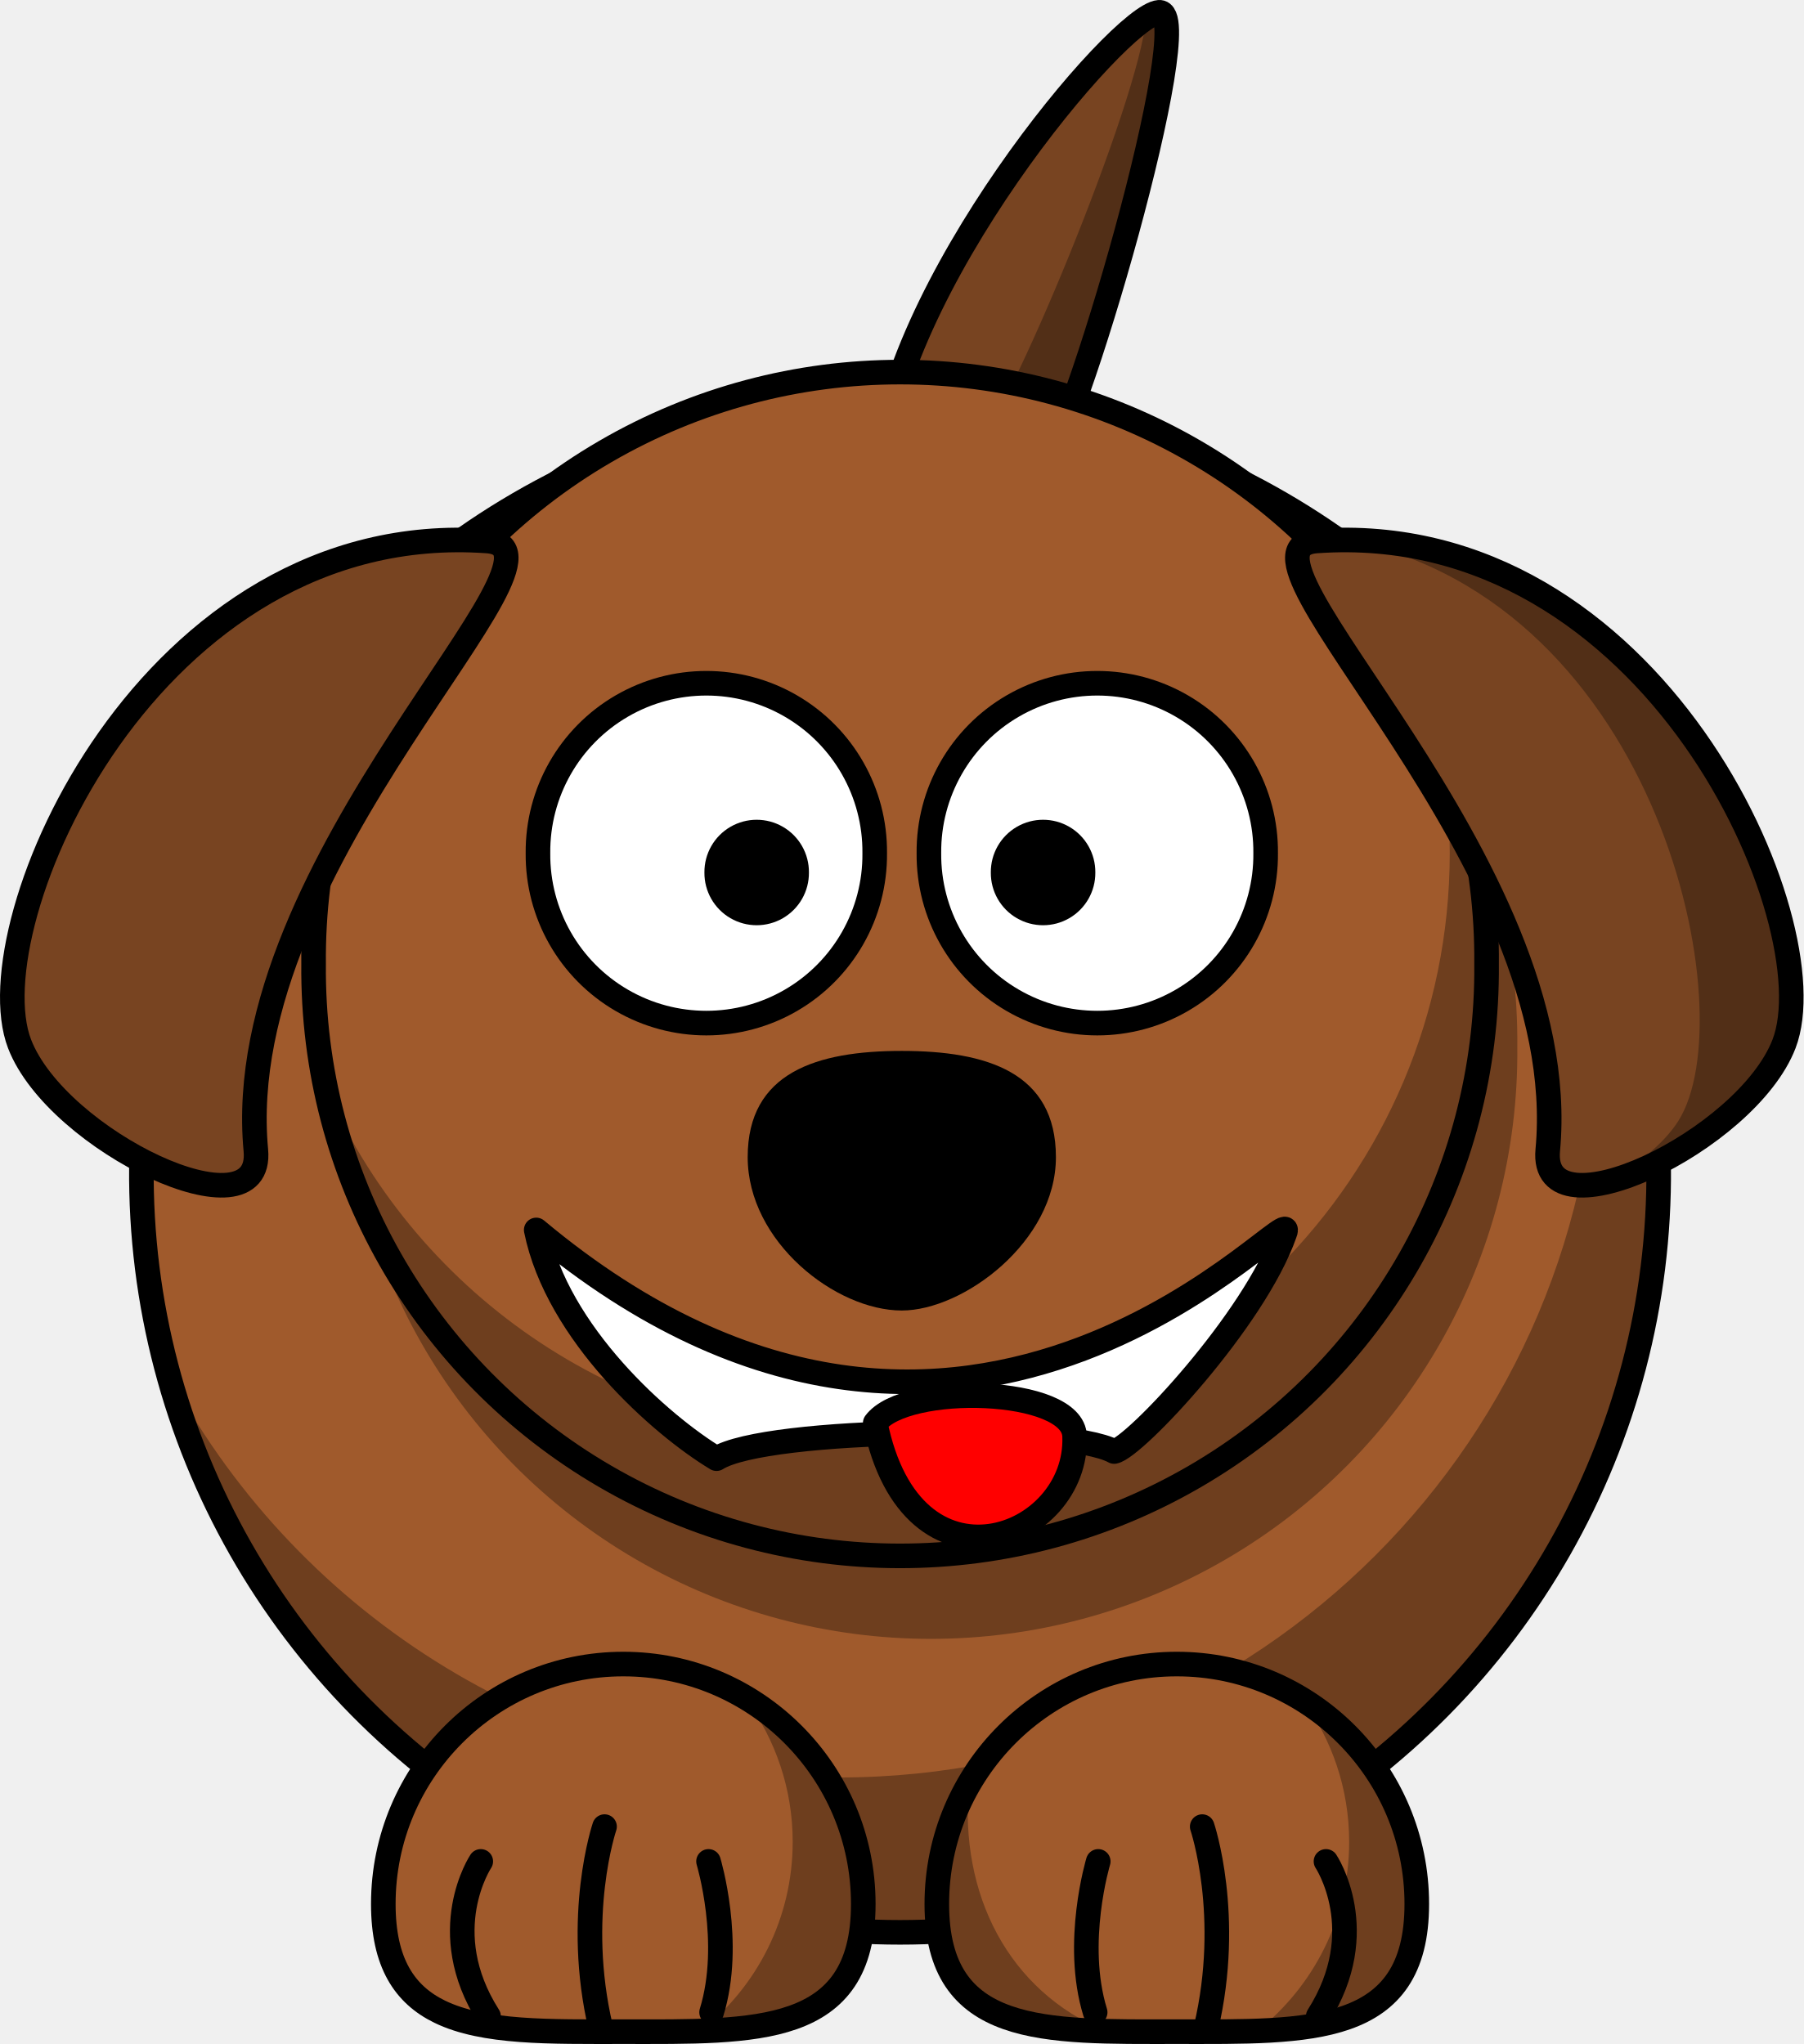
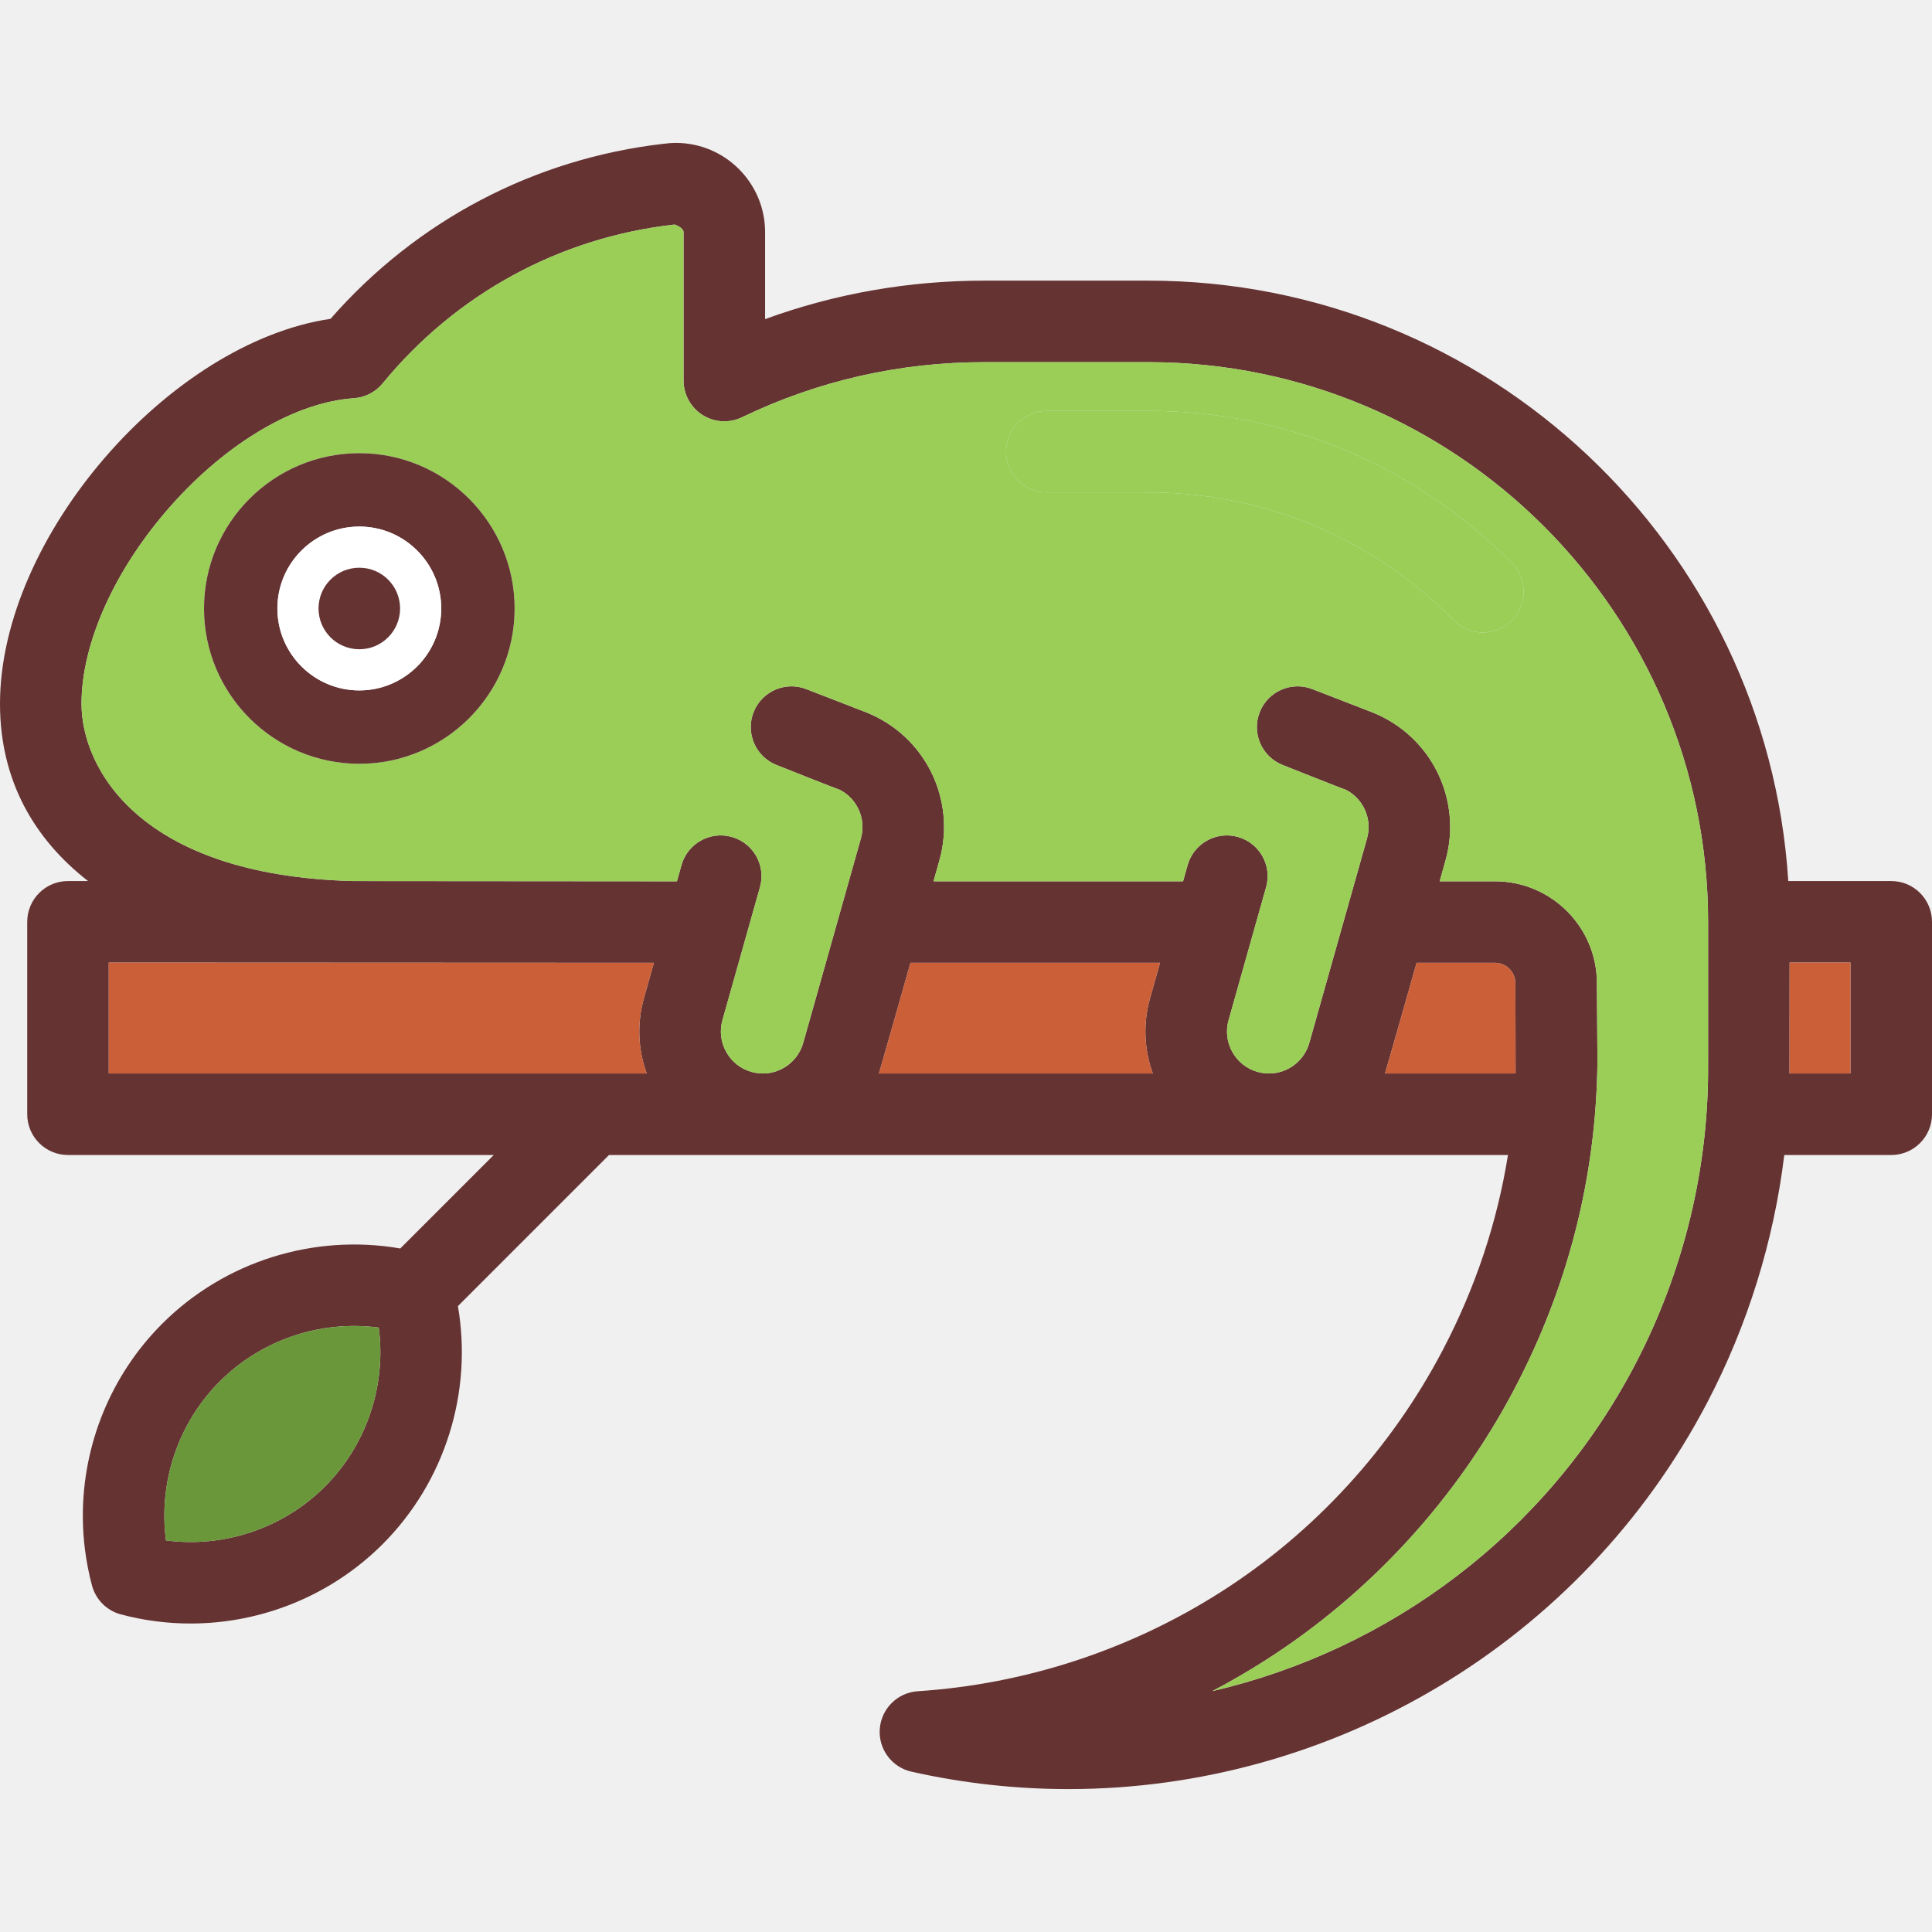
- <svg xmlns="http://www.w3.org/2000/svg" id="svg2" viewBox="0 0 293.329 332.496" version="1.0">
-   <g id="layer1" transform="translate(-179.08 -298.52)">
-     <path id="path3205" style="stroke-linejoin:round;fill-rule:evenodd;stroke:#000000;stroke-width:4;fill:#784421" d="m322.08 376.02c1.5-30.5 39-75 45.5-75.5s-14 70.5-19.5 75.5-25.5 1.5-26 0z" />
-     <path id="path3257" d="m188.5 2c-0.52 0.04-1.25 0.373-2.12 0.938-0.96 13.17-22.91 66.266-28.16 70.124-2.96 2.178-9.25 1.941-14.88 0.938-0.15 1.18-0.28 2.356-0.34 3.5 0.5 1.5 20.5 5 26 0s26-76 19.5-75.5z" style="fill-rule:evenodd;fill-opacity:.314" transform="translate(179.08,298.51)" />
-     <path id="path2383" style="stroke-linejoin:round;stroke:#000000;stroke-width:2.204;stroke-linecap:round;fill:#a05a2c" transform="matrix(1.8148,0,0,1.8148,-283.47,-459.58)" d="m403.52 522.31a67.988 67.988 0 1 1 -135.97 0 67.988 67.988 0 1 1 135.97 0z" />
-     <path id="path3276" d="m403.52 522.31a67.988 67.988 0 1 1 -135.97 0 67.988 67.988 0 1 1 135.97 0z" style="fill-opacity:.314" transform="matrix(1.403,0,0,1.403,-140.29,-263.97)" />
-     <path id="path3339" style="fill-opacity:.314" d="m434.03 429.69c3.2 10.97 4.91 22.59 4.91 34.59 0 68.11-55.27 123.38-123.38 123.38-46.82 0-87.6-26.14-108.5-64.6 15.03 51.2 62.37 88.63 118.41 88.63 68.11 0 123.37-55.27 123.37-123.38 0-21.21-5.37-41.18-14.81-58.62z" />
-     <path id="path3235" style="stroke-linejoin:round;stroke:#000000;stroke-width:4;stroke-linecap:round;fill:#a05a2c" d="m409.5 608.24c0 21.54-17.48 20.77-39.03 20.77-21.54 0-39.03 0.77-39.03-20.77 0-21.55 17.49-39.03 39.03-39.03 21.55 0 39.03 17.48 39.03 39.03z" />
-     <path id="path3238" style="stroke-linejoin:round;stroke:#000000;stroke-width:4;stroke-linecap:round;fill:#a05a2c" d="m319.48 608.24c0 21.54-17.48 20.77-39.03 20.77-11.98 0-22.7 0.24-29.86-3.25-5.72-2.79-9.17-7.96-9.17-17.52 0-21.55 17.49-39.03 39.03-39.03 21.55 0 39.03 17.48 39.03 39.03z" />
-     <g id="g3263" style="stroke:#000000;stroke-width:4;stroke-linecap:round;fill:none" transform="matrix(-1,0,0,1,652.15,-2.8284)">
-       <path id="path3265" d="m357.34 628.69c-3.5-11.33 0.5-24.55 0.5-24.55" />
-       <path id="path3267" d="m375.37 631.21c4.29-18.25-0.62-32.73-0.62-32.73" />
-       <path id="path3269" d="m393.62 629.32c8.81-13.85 1.26-25.18 1.26-25.18" />
-     </g>
-     <path id="path2418" style="stroke-linejoin:round;stroke:#000000;stroke-width:2.851;stroke-linecap:round;fill:#a05a2c" transform="matrix(1.403,0,0,1.403,-145.29,-277.47)" d="m403.52 522.31a67.988 67.988 0 1 1 -135.97 0 67.988 67.988 0 1 1 135.97 0z" />
-     <path id="path3251" d="m233.44 117.75c1.52 6.77 2.34 13.8 2.34 21.03 0 52.65-42.75 95.41-95.4 95.41-38.78 0-72.158-23.19-87.068-56.44 9.556 42.59 47.608 74.44 93.068 74.44 52.65 0 95.4-42.76 95.4-95.41 0-13.91-2.98-27.11-8.34-39.03z" style="fill-opacity:.314" transform="translate(179.08,298.51)" />
-     <path id="path2387" style="stroke-linejoin:round;stroke:#000000;stroke-width:9.931;stroke-linecap:round;fill:#ffffff" transform="matrix(.40278 0 0 .40278 158.81 226.93)" d="m403.52 522.31a67.988 67.988 0 1 1 -135.97 0 67.988 67.988 0 1 1 135.97 0z" />
-     <path id="path2391" style="stroke-linejoin:round;stroke:#000000;stroke-width:9.931;stroke-linecap:round;fill:#ffffff" transform="matrix(.40278 0 0 .40278 222.39 226.93)" d="m403.52 522.31a67.988 67.988 0 1 1 -135.97 0 67.988 67.988 0 1 1 135.97 0z" />
-     <path id="path2393" d="m403.52 522.31a67.988 67.988 0 1 1 -135.97 0 67.988 67.988 0 1 1 135.97 0z" transform="matrix(.125 0 0 .125 260.2 375.16)" />
-     <path id="path2395" d="m403.52 522.31a67.988 67.988 0 1 1 -135.97 0 67.988 67.988 0 1 1 135.97 0z" transform="matrix(.125 0 0 .125 306.78 375.16)" />
-     <path id="path2397" d="m350.81 486.75c0 13.77-15.08 24.95-25.07 24.95-10.75 0-25.06-11.18-25.06-24.95 0-13.78 11.23-17.28 25.06-17.28 13.84 0 25.07 3.5 25.07 17.28z" />
-     <path id="path3327" style="fill-opacity:.314" d="m390.97 575.03c4.72 6.48 7.53 14.47 7.53 23.09 0 12.47-5.84 23.56-14.91 30.76 15.09-0.58 25.91-3.7 25.91-20.63 0-14.03-7.41-26.34-18.53-33.22z" />
-     <g id="g2410" style="stroke:#000000;stroke-width:4;stroke-linecap:round;fill:none" transform="translate(-.14728 -2.8284)">
-       <path id="path2412" d="m357.34 628.69c-3.5-11.33 0.5-24.55 0.5-24.55" />
-       <path id="path2414" d="m375.37 631.21c4.29-18.25-0.62-32.73-0.62-32.73" />
-       <path id="path2416" d="m393.62 629.32c8.81-13.85 1.26-25.18 1.26-25.18" />
-     </g>
-     <path id="path3332" style="fill-opacity:.314" d="m300.47 575.03c4.72 6.48 7.53 14.47 7.53 23.09 0 12.47-5.84 23.56-14.91 30.76 15.09-0.58 25.91-3.7 25.91-20.63 0-14.03-7.41-26.34-18.53-33.22z" />
-     <path id="path3349" style="fill-opacity:.314" d="m336.66 588.75c-3.32 5.73-5.22 12.41-5.22 19.5 0 17.51 11.55 20.26 27.44 20.69-15.78-6.58-23.81-22.21-22.22-40.19z" />
-     <path id="path3201" style="stroke-linejoin:round;fill-rule:evenodd;stroke:#000000;stroke-width:4;fill:#784421" d="m258.29 386.52c-54.92-3.88-83.53 62.3-76.03 81.8 6.1 15.85 39.79 31.84 38.43 17.3-4.41-47.18 54.73-97.89 37.6-99.1z" />
-     <path id="path3203" style="stroke-linejoin:round;fill-rule:evenodd;stroke:#000000;stroke-width:4;fill:#784421" d="m393.2 386.52c54.92-3.88 83.53 62.3 76.03 81.8-6.1 15.85-39.79 31.84-38.43 17.3 4.41-47.18-54.73-97.89-37.6-99.1z" />
-     <path id="path3262" d="m219.19 87.844c50.9 10.295 64.66 77.406 53.75 94.536-2.42 3.79-6.76 7.18-11.72 9.9 10.08-2.33 25.07-12.41 28.94-22.47 7.26-18.89-19.37-81.588-70.97-81.966z" style="fill-rule:evenodd;fill-opacity:.314" transform="translate(179.08,298.51)" />
-     <path id="path3201-1" style="stroke-linejoin:round;fill-rule:evenodd;stroke:#000000;stroke-linecap:round;stroke-width:4;fill:#ffffff" d="m388.02 499.17c-4.92 14.051-24.416 34.841-27.733 35.467-8.011-4.441-56.663-3.944-64.672 1.162-9.006-5.419-25.918-20.339-29.327-37.204 70.858 59.241 125.13-7.796 121.73 0.576z" />
-     <path id="path3201-1-0" style="stroke-linejoin:round;fill-rule:evenodd;stroke:#000000;stroke-linecap:round;stroke-width:4;fill:#ff0000" d="m353.85 532.16c0.671 16.865-26.502 27.157-32.426-2.163 4.89-6.567 32.225-5.899 32.426 2.163z" />
+ <svg xmlns="http://www.w3.org/2000/svg" version="1.1" id="Layer_1" x="0px" y="0px" viewBox="0 0 511.46 511.46" style="enable-background:new 0 0 511.46 511.46;" xml:space="preserve">
+   <path style="fill:#663333;" d="M511.46,244.033v50.943c0,5.957-4.834,10.791-10.791,10.791h-28.315  c-2.784,22.779-9.69,45.073-20.405,65.543c-33.408,63.784-99.329,102.318-169.102,102.318c-13.769,0-27.689-1.5-41.544-4.608  c-5.234-1.176-8.816-6.01-8.395-11.363s4.694-9.582,10.057-9.938c28.444-1.856,56.187-10.942,80.208-26.254  c24.765-15.776,45.095-37.951,58.799-64.119c8.611-16.434,14.373-33.71,17.233-51.58H161.225l-40.001,40.001  c3.939,22.833-3.41,46.497-19.941,63.029c-13.607,13.607-32.027,20.999-50.846,20.999c-6.151,0-12.355-0.788-18.441-2.417  c-3.734-0.993-6.647-3.906-7.64-7.64c-1.629-6.097-2.428-12.301-2.428-18.463c0-18.819,7.402-37.239,20.999-50.835  c16.542-16.542,40.206-23.891,63.04-19.931l24.743-24.743H17.999c-5.957,0-10.791-4.834-10.791-10.791v-50.943  c0-5.967,4.834-10.791,10.791-10.791h5.309C9.086,222.16,0,206.654,0,186.313c0-44.199,44.879-95.617,87.502-101.908  c22.769-26.027,53.954-42.44,88.301-46.357c1.09-0.14,2.104-0.216,3.119-0.216c13.024,0,23.621,10.597,23.621,23.621v23.027  c18.528-6.766,38.005-10.186,58.097-10.186h43.325c89.984,0,163.825,70.356,169.447,158.948h27.257  C506.626,233.242,511.46,238.066,511.46,244.033z M489.879,284.185v-29.362h-16.111c0,0-0.022,28.412-0.032,29.362H489.879z   M452.187,280.927v-36.829c0-81.729-66.493-148.222-148.222-148.222H260.64c-22.499,0-44.102,4.91-64.205,14.589  c-3.345,1.619-7.284,1.392-10.424-0.583c-3.14-1.975-5.05-5.428-5.05-9.14V61.453c0-1.122-2.201-2.029-2.428-1.996  c-0.065,0-0.129,0.011-0.205,0.022c-30.257,3.431-57.612,18.355-77.035,42.03c-1.888,2.298-4.64,3.712-7.607,3.917  c-15.409,1.047-33.484,11.654-48.353,28.369c-14.87,16.736-23.75,36.365-23.75,52.519c0,16.995,15.28,45.451,71.856,46.929  l85.765,0.065l1.209-4.295c1.619-5.73,7.575-9.064,13.316-7.446c5.741,1.608,9.075,7.575,7.456,13.305l-9.927,35.189  c-0.799,2.849-0.453,5.849,1.004,8.438c1.446,2.59,3.809,4.457,6.669,5.266c1.004,0.281,2.018,0.421,3.032,0.421  c4.942,0,9.323-3.324,10.672-8.093l15.269-54.126c1.446-5.115-0.917-10.445-5.525-12.852c-0.518-0.119-16.855-6.615-16.855-6.615  c-5.536-2.223-8.212-8.503-6-14.028c2.223-5.536,8.503-8.223,14.028-6c0,0,15.204,5.892,15.841,6.14  c15.539,6.237,23.837,23.092,19.283,39.214l-1.543,5.482h66.061l1.209-4.295c1.619-5.73,7.575-9.064,13.316-7.446  c5.741,1.608,9.075,7.575,7.456,13.305l-9.927,35.189c-0.809,2.849-0.453,5.849,0.993,8.438c1.446,2.59,3.82,4.457,6.669,5.266  c1.004,0.281,2.018,0.421,3.032,0.421c4.942,0,9.334-3.324,10.672-8.093l15.28-54.126c1.435-5.115-0.917-10.445-5.536-12.852  c-0.518-0.119-16.844-6.615-16.844-6.615c-5.536-2.223-8.223-8.503-6-14.028c2.212-5.536,8.503-8.223,14.028-6  c0,0,15.204,5.892,15.83,6.14c15.549,6.237,23.837,23.092,19.294,39.214l-1.543,5.482h14.654c14.87,0,26.977,12.096,26.977,26.977  c0,0,0.151,20.287,0.14,20.891c-0.335,30.203-7.672,59.198-21.797,86.186c-15.452,29.502-38.383,54.504-66.32,72.309  c-4.5,2.87-9.118,5.546-13.834,8.018c46.951-10.888,88.441-41.631,111.889-86.391c12.949-24.722,19.639-52.422,19.348-80.121  C452.176,281.089,452.187,281.013,452.187,280.927z M401.222,284.185c0.022-0.572-0.054-23.902-0.054-23.902  c0-2.978-2.428-5.395-5.395-5.395h-20.751c0,0-8.104,28.563-8.374,29.297H401.222z M304.472,264.201l2.622-9.312h-66.061  c0,0-8.093,28.563-8.363,29.297h72.525C302.864,277.797,302.584,270.87,304.472,264.201z M170.483,264.201l2.622-9.312  L28.79,254.824v29.362h142.416C168.886,277.797,168.606,270.87,170.483,264.201z M86.024,393.539  c11.071-11.082,16.262-26.74,14.244-42.084c-15.334-2.018-31.002,3.162-42.084,14.244s-16.272,26.75-14.244,42.095  C59.284,409.812,74.942,404.621,86.024,393.539z" />
+   <path style="fill:#CA5F38;" d="M489.879,254.824v29.362h-16.143c0.011-0.95,0.032-29.362,0.032-29.362H489.879z" />
+   <path style="fill:#9ACE57;" d="M452.187,244.098v36.829c0,0.086-0.011,0.162-0.011,0.248c0.291,27.7-6.399,55.4-19.348,80.121  c-23.448,44.76-64.939,75.503-111.889,86.391c4.716-2.471,9.334-5.147,13.834-8.018c27.937-17.805,50.868-42.807,66.32-72.309  c14.125-26.988,21.463-55.982,21.797-86.186c0.011-0.604-0.14-20.891-0.14-20.891c0-14.88-12.107-26.977-26.977-26.977h-14.654  l1.543-5.482c4.543-16.121-3.744-32.977-19.294-39.214c-0.626-0.248-15.83-6.14-15.83-6.14c-5.525-2.223-11.816,0.464-14.028,6  c-2.223,5.525,0.464,11.805,6,14.028c0,0,16.326,6.496,16.844,6.615c4.618,2.406,6.971,7.737,5.536,12.852l-15.28,54.126  c-1.338,4.77-5.73,8.093-10.672,8.093c-1.014,0-2.029-0.14-3.032-0.421c-2.849-0.809-5.223-2.676-6.669-5.266  c-1.446-2.59-1.802-5.59-0.993-8.438l9.927-35.189c1.619-5.73-1.716-11.697-7.456-13.305c-5.741-1.619-11.697,1.716-13.316,7.446  l-1.209,4.295H247.13l1.543-5.482c4.554-16.121-3.744-32.977-19.283-39.214c-0.637-0.248-15.841-6.14-15.841-6.14  c-5.525-2.223-11.805,0.464-14.028,6c-2.212,5.525,0.464,11.805,6,14.028c0,0,16.337,6.496,16.855,6.615  c4.608,2.406,6.971,7.737,5.525,12.852l-15.269,54.126c-1.349,4.77-5.73,8.093-10.672,8.093c-1.014,0-2.029-0.14-3.032-0.421  c-2.86-0.809-5.223-2.676-6.669-5.266c-1.457-2.59-1.802-5.59-1.004-8.438l9.927-35.189c1.619-5.73-1.716-11.697-7.456-13.305  c-5.741-1.619-11.697,1.716-13.316,7.446l-1.209,4.295l-85.765-0.065c-56.576-1.478-71.856-29.934-71.856-46.929  c0-16.154,8.881-35.782,23.75-52.519c14.87-16.715,32.944-27.322,48.353-28.369c2.967-0.205,5.719-1.619,7.607-3.917  c19.423-23.675,46.778-38.599,77.035-42.03c0.076-0.011,0.14-0.022,0.205-0.022c0.227-0.032,2.428,0.874,2.428,1.996v39.289  c0,3.712,1.91,7.165,5.05,9.14c3.14,1.975,7.079,2.201,10.424,0.583c20.103-9.679,41.706-14.589,64.205-14.589h43.325  C385.694,95.876,452.187,162.369,452.187,244.098z M400.132,164.333c4.241-4.187,4.284-11.028,0.097-15.269  c-25.66-25.984-59.846-40.293-96.264-40.293h-26.847c-5.967,0-10.791,4.834-10.791,10.791s4.823,10.791,10.791,10.791h26.847  c30.603,0,59.338,12.032,80.909,33.883c2.104,2.137,4.888,3.205,7.672,3.205C395.287,167.44,398.028,166.404,400.132,164.333z   M136.233,161.084c0-22.671-18.441-41.113-41.113-41.113s-41.113,18.441-41.113,41.113s18.441,41.113,41.113,41.113  S136.233,183.756,136.233,161.084z" />
+   <path style="fill:#CA5F38;" d="M401.168,260.284c0,0,0.076,23.33,0.054,23.902h-34.574c0.27-0.734,8.374-29.297,8.374-29.297h20.751  C398.74,254.889,401.168,257.306,401.168,260.284z" />
+   <path style="fill:#9ACE57;" d="M400.229,149.064c4.187,4.241,4.144,11.082-0.097,15.269c-2.104,2.072-4.845,3.108-7.586,3.108  c-2.784,0-5.568-1.068-7.672-3.205c-21.571-21.851-50.307-33.883-80.909-33.883h-26.847c-5.967,0-10.791-4.834-10.791-10.791  s4.823-10.791,10.791-10.791h26.847C340.384,108.771,374.569,123.079,400.229,149.064z" />
+   <g>
+     <path style="fill:#CA5F38;" d="M307.094,254.889l-2.622,9.312c-1.888,6.669-1.608,13.596,0.723,19.984H232.67   c0.27-0.734,8.363-29.297,8.363-29.297L307.094,254.889L307.094,254.889z" />
+     <path style="fill:#CA5F38;" d="M173.105,254.889l-2.622,9.312c-1.878,6.669-1.597,13.596,0.723,19.984H28.79v-29.362   L173.105,254.889z" />
  </g>
+   <path style="fill:#663333;" d="M95.121,119.972c22.671,0,41.113,18.441,41.113,41.113s-18.441,41.113-41.113,41.113  s-41.113-18.441-41.113-41.113S72.449,119.972,95.121,119.972z M116.81,161.084c0-11.967-9.733-21.689-21.689-21.689  c-11.967,0-21.689,9.722-21.689,21.689c0,11.956,9.722,21.689,21.689,21.689C107.077,182.774,116.81,173.041,116.81,161.084z" />
+   <path style="fill:#FFFFFF;" d="M95.121,139.395c11.956,0,21.689,9.722,21.689,21.689c0,11.956-9.733,21.689-21.689,21.689  c-11.967,0-21.689-9.733-21.689-21.689C73.431,149.118,83.154,139.395,95.121,139.395z M105.911,161.084  c0-5.967-4.834-10.791-10.791-10.791c-5.967,0-10.791,4.823-10.791,10.791c0,5.957,4.823,10.791,10.791,10.791  C101.077,171.875,105.911,167.041,105.911,161.084z" />
+   <path style="fill:#663333;" d="M95.121,150.294c5.956,0,10.791,4.823,10.791,10.791c0,5.957-4.834,10.791-10.791,10.791  c-5.967,0-10.791-4.834-10.791-10.791C84.33,155.117,89.153,150.294,95.121,150.294z" />
+   <path style="fill:#6A973A;" d="M100.268,351.455c2.018,15.344-3.172,31.002-14.244,42.084  c-11.082,11.082-26.74,16.272-42.084,14.255c-2.029-15.344,3.162-31.013,14.244-42.095  C69.266,354.617,84.934,349.437,100.268,351.455z" />
+   <g>
+ </g>
+   <g>
+ </g>
+   <g>
+ </g>
+   <g>
+ </g>
+   <g>
+ </g>
+   <g>
+ </g>
+   <g>
+ </g>
+   <g>
+ </g>
+   <g>
+ </g>
+   <g>
+ </g>
+   <g>
+ </g>
+   <g>
+ </g>
+   <g>
+ </g>
+   <g>
+ </g>
+   <g>
+ </g>
</svg>
